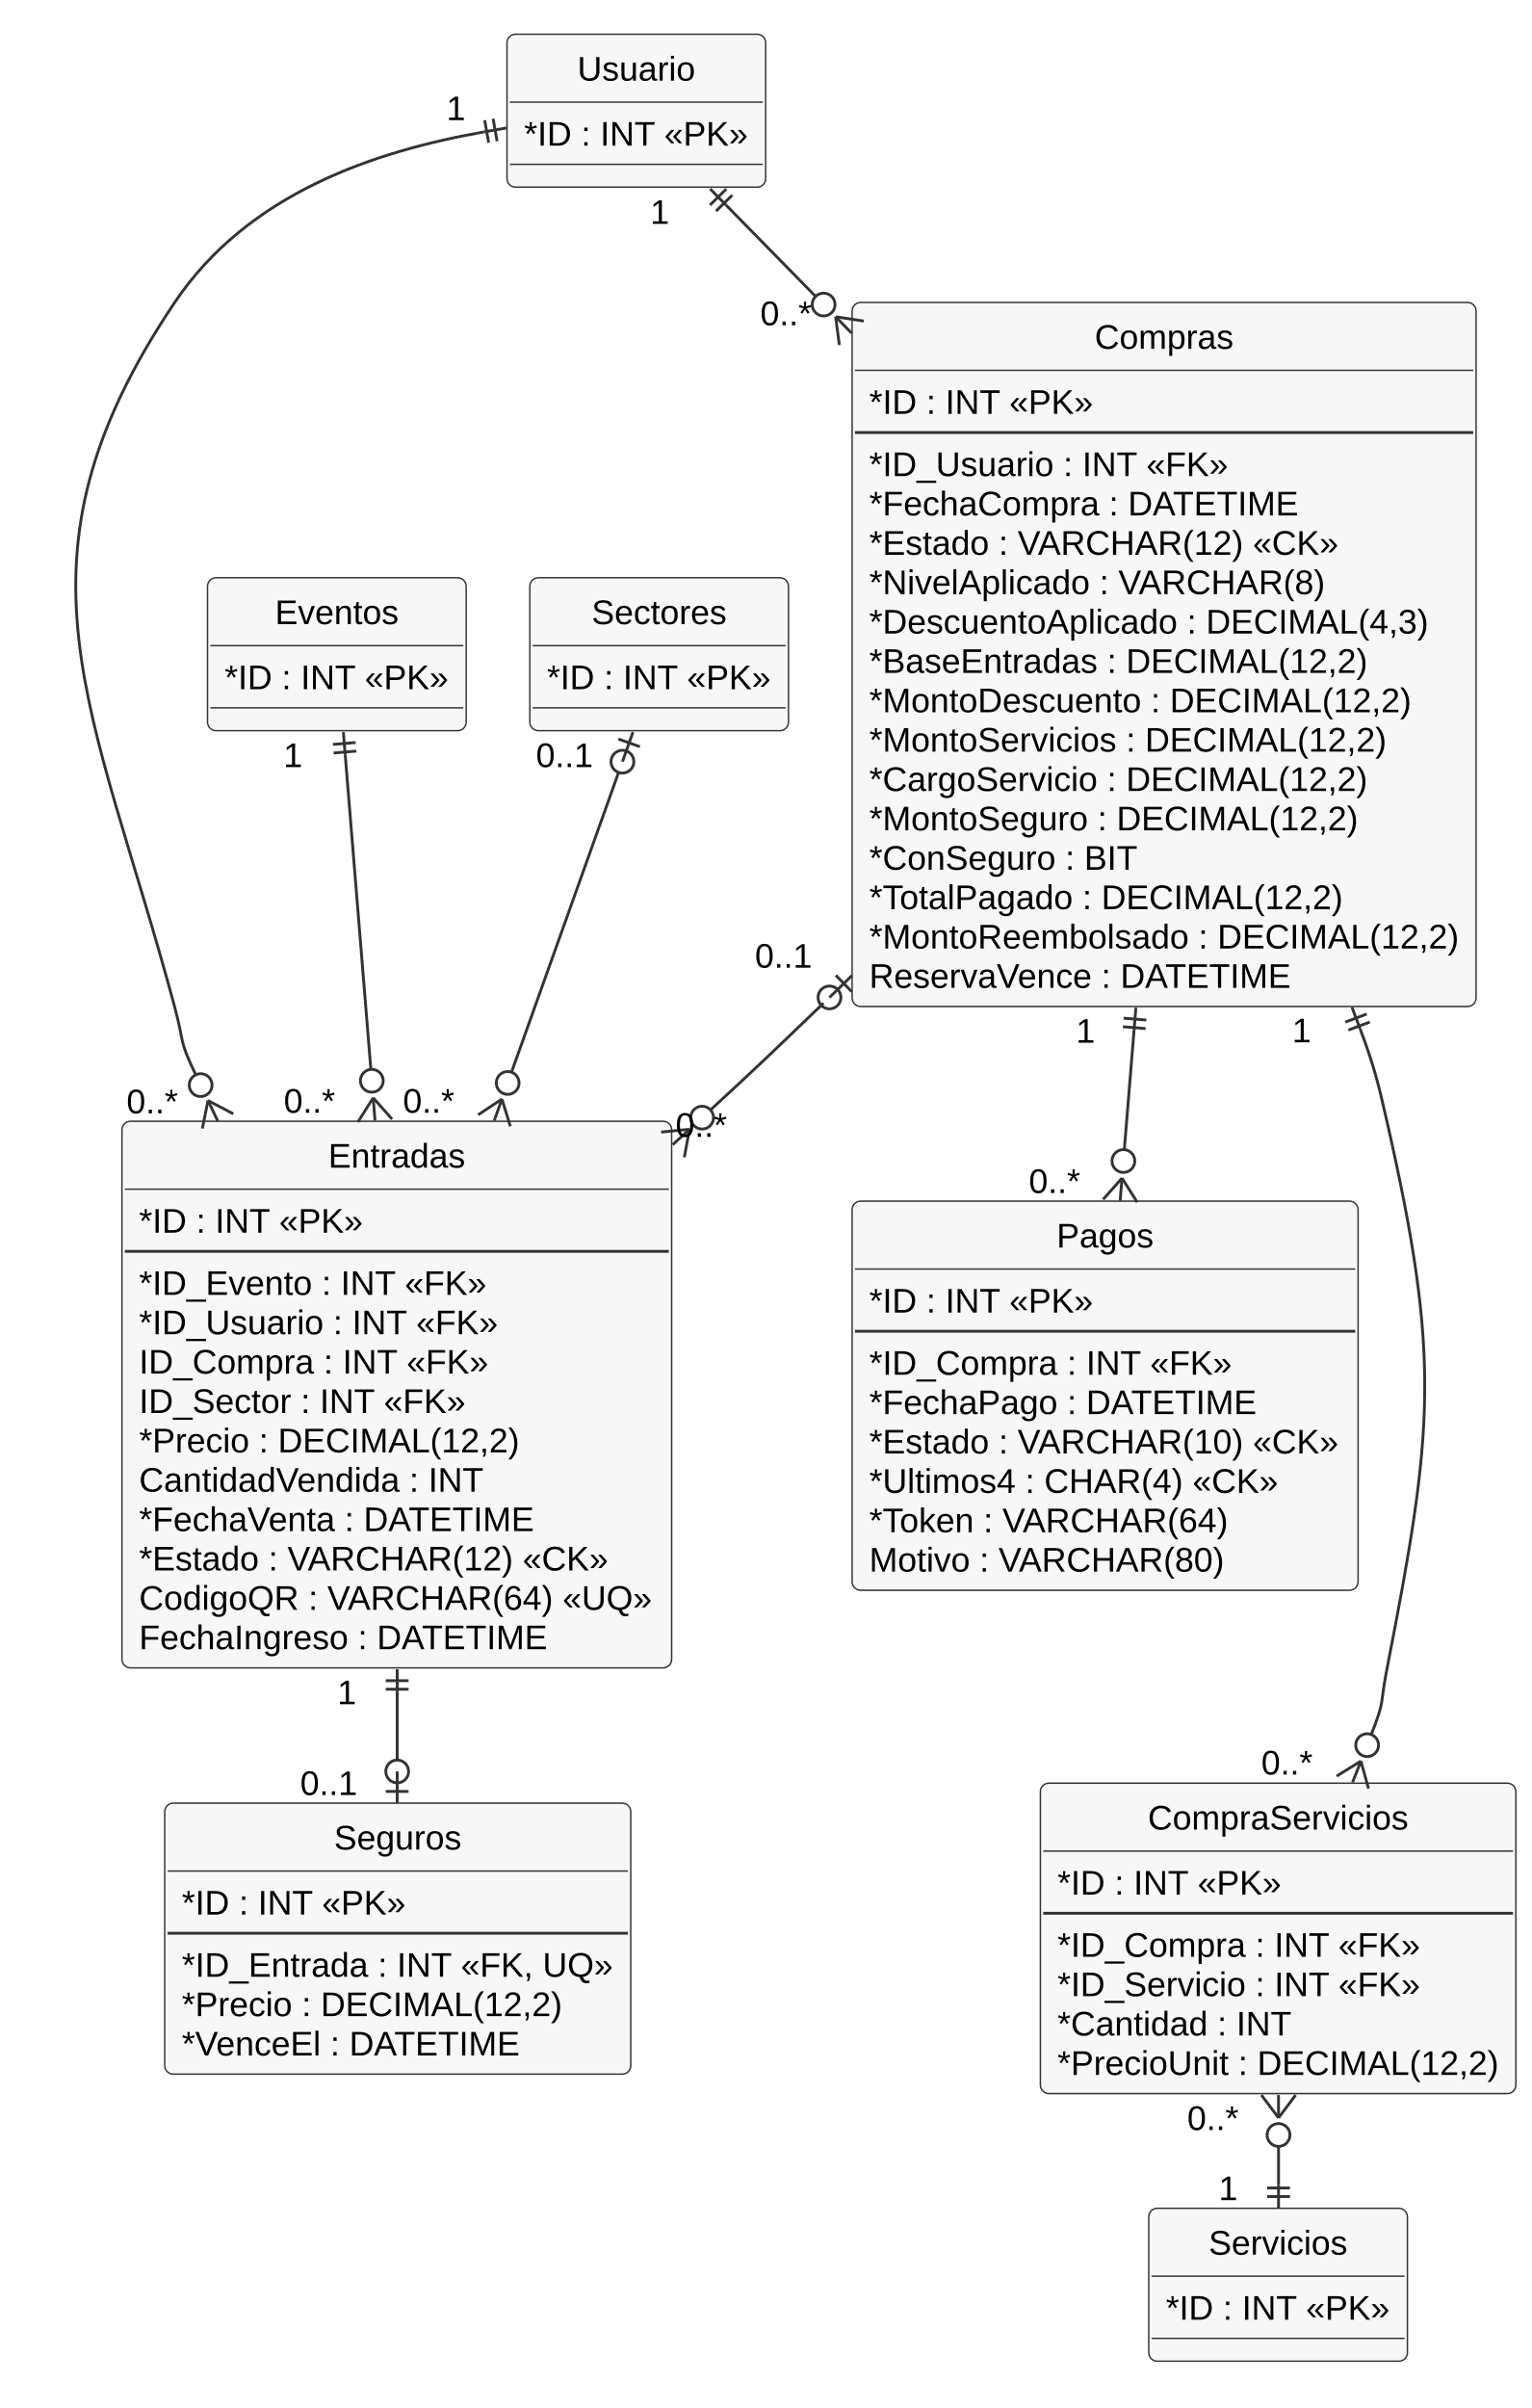
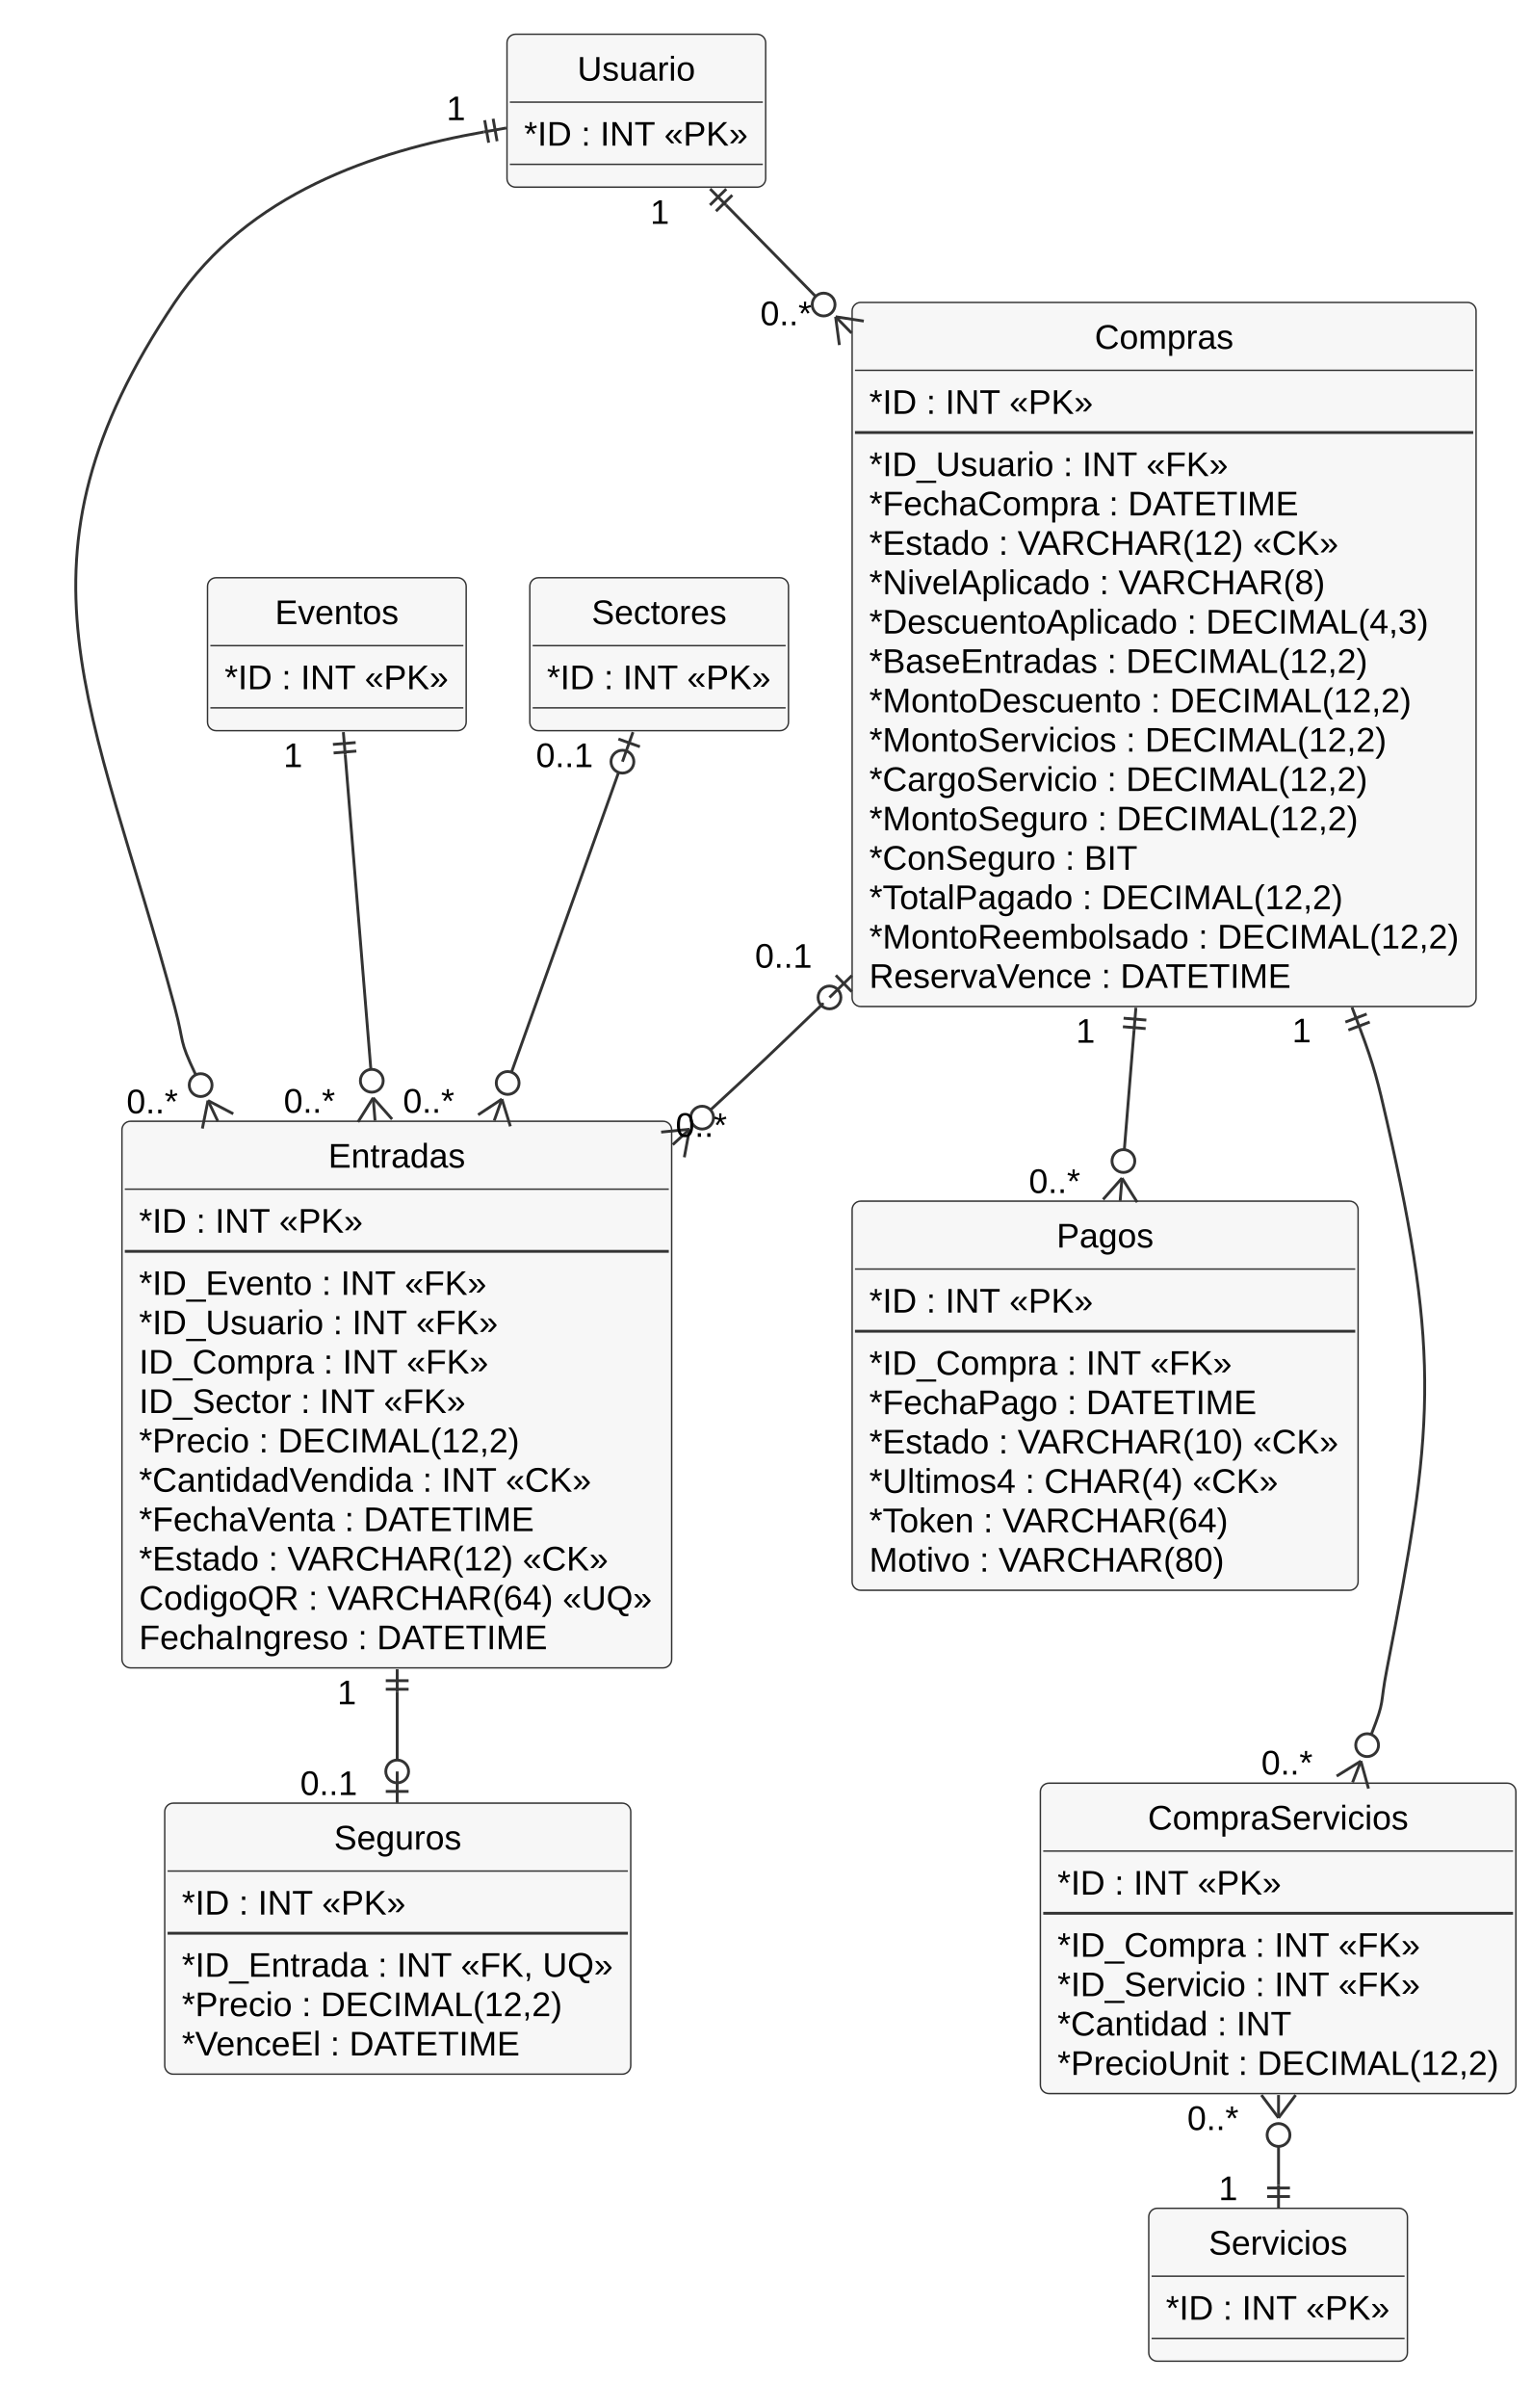
<svg xmlns="http://www.w3.org/2000/svg" version="1.1" data-diagram-type="CLASS" style="width:537px;height:844px;background:#FFFFFF;" width="537px" height="844px" viewBox="0 0 537 844" zoomAndPan="magnify" preserveAspectRatio="none" contentStyleType="text/css">
  <defs />
  <g font-family="sans-serif" lengthAdjust="spacing">
    <g class="entity" data-qualified-name="Usuario" id="ent0001" data-source-line="9">
      <rect x="177.755" y="12" width="90.691" height="53.598" fill="#F7F7F7" style="stroke:#333;stroke-width:0.5;" rx="3" ry="3" />
      <text x="202.426" y="28.256" fill="#000" font-size="12" textLength="41.35" font-family="Arial">Usuario</text>
      <line x1="178.755" y1="35.799" x2="267.446" y2="35.799" style="stroke:#333;stroke-width:0.5;" />
      <text x="183.755" y="51.055" fill="#000" font-size="12" textLength="78.691" font-family="Arial">*ID : INT «PK»</text>
      <line x1="178.755" y1="57.598" x2="267.446" y2="57.598" style="stroke:#333;stroke-width:0.5;" />
    </g>
    <g class="entity" data-qualified-name="Eventos" id="ent0002" data-source-line="12">
      <rect x="72.755" y="202.5" width="90.691" height="53.598" fill="#F7F7F7" style="stroke:#333;stroke-width:0.5;" rx="3" ry="3" />
      <text x="96.421" y="218.756" fill="#000" font-size="12" textLength="43.359" font-family="Arial">Eventos</text>
      <line x1="73.755" y1="226.299" x2="162.446" y2="226.299" style="stroke:#333;stroke-width:0.5;" />
      <text x="78.755" y="241.555" fill="#000" font-size="12" textLength="78.691" font-family="Arial">*ID : INT «PK»</text>
      <line x1="73.755" y1="248.098" x2="162.446" y2="248.098" style="stroke:#333;stroke-width:0.5;" />
    </g>
    <g class="entity" data-qualified-name="Sectores" id="ent0003" data-source-line="15">
      <rect x="185.755" y="202.5" width="90.691" height="53.598" fill="#F7F7F7" style="stroke:#333;stroke-width:0.5;" rx="3" ry="3" />
      <text x="207.423" y="218.756" fill="#000" font-size="12" textLength="47.355" font-family="Arial">Sectores</text>
      <line x1="186.755" y1="226.299" x2="275.446" y2="226.299" style="stroke:#333;stroke-width:0.5;" />
      <text x="191.755" y="241.555" fill="#000" font-size="12" textLength="78.691" font-family="Arial">*ID : INT «PK»</text>
      <line x1="186.755" y1="248.098" x2="275.446" y2="248.098" style="stroke:#333;stroke-width:0.5;" />
    </g>
    <g class="entity" data-qualified-name="Servicios" id="ent0004" data-source-line="18">
      <rect x="402.755" y="774" width="90.691" height="53.598" fill="#F7F7F7" style="stroke:#333;stroke-width:0.5;" rx="3" ry="3" />
      <text x="423.761" y="790.256" fill="#000" font-size="12" textLength="48.68" font-family="Arial">Servicios</text>
      <line x1="403.755" y1="797.799" x2="492.446" y2="797.799" style="stroke:#333;stroke-width:0.5;" />
      <text x="408.755" y="813.055" fill="#000" font-size="12" textLength="78.691" font-family="Arial">*ID : INT «PK»</text>
      <line x1="403.755" y1="819.598" x2="492.446" y2="819.598" style="stroke:#333;stroke-width:0.5;" />
    </g>
    <g class="entity" data-qualified-name="Compras" id="ent0005" data-source-line="21">
      <rect x="298.755" y="106" width="218.76" height="246.781" fill="#F7F7F7" style="stroke:#333;stroke-width:0.5;" rx="3" ry="3" />
      <text x="383.795" y="122.256" fill="#000" font-size="12" textLength="48.68" font-family="Arial">Compras</text>
      <line x1="299.755" y1="129.799" x2="516.515" y2="129.799" style="stroke:#333;stroke-width:0.5;" />
      <text x="304.755" y="145.055" fill="#000" font-size="12" textLength="78.691" font-family="Arial">*ID : INT «PK»</text>
      <line x1="299.755" y1="151.598" x2="516.515" y2="151.598" style="stroke:#333;stroke-width:1;" />
      <text x="304.755" y="166.854" fill="#000" font-size="12" textLength="126.041" font-family="Arial">*ID_Usuario : INT «FK»</text>
      <text x="304.755" y="180.652" fill="#000" font-size="12" textLength="151.371" font-family="Arial">*FechaCompra : DATETIME</text>
      <text x="304.755" y="194.451" fill="#000" font-size="12" textLength="165.398" font-family="Arial">*Estado : VARCHAR(12) «CK»</text>
      <text x="304.755" y="208.25" fill="#000" font-size="12" textLength="160.717" font-family="Arial">*NivelAplicado : VARCHAR(8)</text>
      <text x="304.755" y="222.049" fill="#000" font-size="12" textLength="196.09" font-family="Arial">*DescuentoAplicado : DECIMAL(4,3)</text>
      <text x="304.755" y="235.848" fill="#000" font-size="12" textLength="174.744" font-family="Arial">*BaseEntradas : DECIMAL(12,2)</text>
      <text x="304.755" y="249.646" fill="#000" font-size="12" textLength="190.084" font-family="Arial">*MontoDescuento : DECIMAL(12,2)</text>
      <text x="304.755" y="263.445" fill="#000" font-size="12" textLength="181.395" font-family="Arial">*MontoServicios : DECIMAL(12,2)</text>
      <text x="304.755" y="277.244" fill="#000" font-size="12" textLength="174.727" font-family="Arial">*CargoServicio : DECIMAL(12,2)</text>
      <text x="304.755" y="291.043" fill="#000" font-size="12" textLength="171.41" font-family="Arial">*MontoSeguro : DECIMAL(12,2)</text>
      <text x="304.755" y="304.842" fill="#000" font-size="12" textLength="94.049" font-family="Arial">*ConSeguro : BIT</text>
      <text x="304.755" y="318.641" fill="#000" font-size="12" textLength="167.414" font-family="Arial">*TotalPagado : DECIMAL(12,2)</text>
      <text x="304.755" y="332.439" fill="#000" font-size="12" textLength="206.76" font-family="Arial">*MontoReembolsado : DECIMAL(12,2)</text>
      <text x="304.755" y="346.238" fill="#000" font-size="12" textLength="149.379" font-family="Arial">ReservaVence : DATETIME</text>
    </g>
    <g class="entity" data-qualified-name="Entradas" id="ent0006" data-source-line="39">
      <rect x="42.755" y="393" width="192.727" height="191.586" fill="#F7F7F7" style="stroke:#333;stroke-width:0.5;" rx="3" ry="3" />
      <text x="115.103" y="409.256" fill="#000" font-size="12" textLength="48.029" font-family="Arial">Entradas</text>
      <line x1="43.755" y1="416.799" x2="234.481" y2="416.799" style="stroke:#333;stroke-width:0.5;" />
      <text x="48.755" y="432.055" fill="#000" font-size="12" textLength="78.691" font-family="Arial">*ID : INT «PK»</text>
      <line x1="43.755" y1="438.598" x2="234.481" y2="438.598" style="stroke:#333;stroke-width:1;" />
      <text x="48.755" y="453.854" fill="#000" font-size="12" textLength="122.051" font-family="Arial">*ID_Evento : INT «FK»</text>
      <text x="48.755" y="467.652" fill="#000" font-size="12" textLength="126.041" font-family="Arial">*ID_Usuario : INT «FK»</text>
      <text x="48.755" y="481.451" fill="#000" font-size="12" textLength="122.701" font-family="Arial">ID_Compra : INT «FK»</text>
      <text x="48.755" y="495.25" fill="#000" font-size="12" textLength="114.703" font-family="Arial">ID_Sector : INT «FK»</text>
      <text x="48.755" y="509.049" fill="#000" font-size="12" textLength="133.377" font-family="Arial">*Precio : DECIMAL(12,2)</text>
-       <text x="48.755" y="522.848" fill="#000" font-size="12" textLength="121.406" font-family="Arial">CantidadVendida : INT</text>
+       <text x="48.755" y="522.848" fill="#000" font-size="12" textLength="159.428" font-family="Arial">*CantidadVendida : INT «CK»</text>
      <text x="48.755" y="536.646" fill="#000" font-size="12" textLength="140.051" font-family="Arial">*FechaVenta : DATETIME</text>
      <text x="48.755" y="550.445" fill="#000" font-size="12" textLength="165.398" font-family="Arial">*Estado : VARCHAR(12) «CK»</text>
      <text x="48.755" y="564.244" fill="#000" font-size="12" textLength="180.727" font-family="Arial">CodigoQR : VARCHAR(64) «UQ»</text>
      <text x="48.755" y="578.043" fill="#000" font-size="12" textLength="144.047" font-family="Arial">FechaIngreso : DATETIME</text>
    </g>
    <g class="entity" data-qualified-name="Pagos" id="ent0007" data-source-line="53">
      <rect x="298.755" y="421" width="177.398" height="136.391" fill="#F7F7F7" style="stroke:#333;stroke-width:0.5;" rx="3" ry="3" />
      <text x="370.441" y="437.256" fill="#000" font-size="12" textLength="34.025" font-family="Arial">Pagos</text>
      <line x1="299.755" y1="444.799" x2="475.153" y2="444.799" style="stroke:#333;stroke-width:0.5;" />
      <text x="304.755" y="460.055" fill="#000" font-size="12" textLength="78.691" font-family="Arial">*ID : INT «PK»</text>
      <line x1="299.755" y1="466.598" x2="475.153" y2="466.598" style="stroke:#333;stroke-width:1;" />
      <text x="304.755" y="481.854" fill="#000" font-size="12" textLength="127.371" font-family="Arial">*ID_Compra : INT «FK»</text>
      <text x="304.755" y="495.652" fill="#000" font-size="12" textLength="136.717" font-family="Arial">*FechaPago : DATETIME</text>
      <text x="304.755" y="509.451" fill="#000" font-size="12" textLength="165.398" font-family="Arial">*Estado : VARCHAR(10) «CK»</text>
      <text x="304.755" y="523.25" fill="#000" font-size="12" textLength="143.367" font-family="Arial">*Ultimos4 : CHAR(4) «CK»</text>
      <text x="304.755" y="537.049" fill="#000" font-size="12" textLength="128.039" font-family="Arial">*Token : VARCHAR(64)</text>
      <text x="304.755" y="550.848" fill="#000" font-size="12" textLength="125.361" font-family="Arial">Motivo : VARCHAR(80)</text>
    </g>
    <g class="entity" data-qualified-name="CompraServicios" id="ent0008" data-source-line="63">
      <rect x="364.755" y="625" width="166.717" height="108.793" fill="#F7F7F7" style="stroke:#333;stroke-width:0.5;" rx="3" ry="3" />
      <text x="402.433" y="641.256" fill="#000" font-size="12" textLength="91.359" font-family="Arial">CompraServicios</text>
      <line x1="365.755" y1="648.799" x2="530.472" y2="648.799" style="stroke:#333;stroke-width:0.5;" />
      <text x="370.755" y="664.055" fill="#000" font-size="12" textLength="78.691" font-family="Arial">*ID : INT «PK»</text>
      <line x1="365.755" y1="670.598" x2="530.472" y2="670.598" style="stroke:#333;stroke-width:1;" />
      <text x="370.755" y="685.854" fill="#000" font-size="12" textLength="127.371" font-family="Arial">*ID_Compra : INT «FK»</text>
      <text x="370.755" y="699.652" fill="#000" font-size="12" textLength="127.371" font-family="Arial">*ID_Servicio : INT «FK»</text>
      <text x="370.755" y="713.451" fill="#000" font-size="12" textLength="82.037" font-family="Arial">*Cantidad : INT</text>
      <text x="370.755" y="727.25" fill="#000" font-size="12" textLength="154.717" font-family="Arial">*PrecioUnit : DECIMAL(12,2)</text>
    </g>
    <g class="entity" data-qualified-name="Seguros" id="ent0009" data-source-line="71">
      <rect x="57.755" y="632" width="163.389" height="94.994" fill="#F7F7F7" style="stroke:#333;stroke-width:0.5;" rx="3" ry="3" />
      <text x="117.101" y="648.256" fill="#000" font-size="12" textLength="44.695" font-family="Arial">Seguros</text>
      <line x1="58.755" y1="655.799" x2="220.143" y2="655.799" style="stroke:#333;stroke-width:0.5;" />
      <text x="63.755" y="671.055" fill="#000" font-size="12" textLength="78.691" font-family="Arial">*ID : INT «PK»</text>
      <line x1="58.755" y1="677.598" x2="220.143" y2="677.598" style="stroke:#333;stroke-width:1;" />
      <text x="63.755" y="692.854" fill="#000" font-size="12" textLength="151.389" font-family="Arial">*ID_Entrada : INT «FK, UQ»</text>
      <text x="63.755" y="706.652" fill="#000" font-size="12" textLength="133.377" font-family="Arial">*Precio : DECIMAL(12,2)</text>
      <text x="63.755" y="720.451" fill="#000" font-size="12" textLength="120.035" font-family="Arial">*VenceEl : DATETIME</text>
    </g>
    <g class="link" data-entity-1="ent0001" data-entity-2="ent0005" id="lnk10" data-link-type="crowfoot">
      <line x1="248.925" y1="71.867" x2="254.635" y2="66.263" style="stroke:#333;stroke-width:1;" />
      <line x1="251.027" y1="74.008" x2="256.736" y2="68.404" style="stroke:#333;stroke-width:1;" />
      <line x1="254.582" y1="71.92" x2="248.978" y2="66.21" style="stroke:#333;stroke-width:1;" />
      <line x1="292.964" y1="111.029" x2="302.85" y2="112.535" style="stroke:#333;stroke-width:1;" />
      <line x1="292.964" y1="111.029" x2="294.286" y2="120.941" style="stroke:#333;stroke-width:1;" />
      <line x1="292.964" y1="111.029" x2="298.568" y2="116.738" style="stroke:#333;stroke-width:1;" />
      <ellipse cx="288.762" cy="106.746" rx="4" ry="4" fill="none" style="stroke:#333;stroke-width:1;" />
      <path d="M254.582,71.92 C268.084,85.678 267.44,85.021 285.96,103.891" style="stroke:#333;stroke-width:1;" fill="none" />
      <text x="266.568" y="113.994" fill="#000" font-size="12" textLength="31.348" font-family="Arial">0..*    </text>
      <text x="227.978" y="78.466" fill="#000" font-size="12" textLength="20.01" font-family="Arial">1    </text>
    </g>
    <g class="link" data-entity-1="ent0005" data-entity-2="ent0007" id="lnk11" data-link-type="crowfoot">
      <line x1="393.935" y1="356.878" x2="401.908" y2="357.529" style="stroke:#333;stroke-width:1;" />
      <line x1="393.691" y1="359.869" x2="401.665" y2="360.519" style="stroke:#333;stroke-width:1;" />
      <line x1="397.597" y1="361.19" x2="398.247" y2="353.217" style="stroke:#333;stroke-width:1;" />
      <line x1="393.378" y1="412.918" x2="398.708" y2="421.379" style="stroke:#333;stroke-width:1;" />
      <line x1="393.378" y1="412.918" x2="386.748" y2="420.404" style="stroke:#333;stroke-width:1;" />
      <line x1="393.378" y1="412.918" x2="392.728" y2="420.891" style="stroke:#333;stroke-width:1;" />
      <ellipse cx="393.866" cy="406.938" rx="4" ry="4" fill="none" style="stroke:#333;stroke-width:1;" />
      <path d="M397.597,361.19 C395.695,384.507 395.885,382.173 394.191,402.951" style="stroke:#333;stroke-width:1;" fill="none" />
      <text x="360.728" y="418.147" fill="#000" font-size="12" textLength="31.348" font-family="Arial">0..*    </text>
      <text x="377.247" y="365.473" fill="#000" font-size="12" textLength="20.01" font-family="Arial">1    </text>
    </g>
    <g class="link" data-entity-1="ent0005" data-entity-2="ent0006" id="lnk12" data-link-type="crowfoot">
      <line x1="290.82" y1="349.602" x2="298.695" y2="341.922" style="stroke:#333;stroke-width:1;" />
      <ellipse cx="290.82" cy="349.602" rx="4" ry="4" fill="none" style="stroke:#333;stroke-width:1;" />
      <line x1="293.039" y1="341.851" x2="298.624" y2="347.579" style="stroke:#333;stroke-width:1;" />
      <line x1="241.748" y1="395.795" x2="239.924" y2="405.627" style="stroke:#333;stroke-width:1;" />
      <line x1="241.748" y1="395.795" x2="231.799" y2="396.797" style="stroke:#333;stroke-width:1;" />
      <line x1="241.748" y1="395.795" x2="235.862" y2="401.212" style="stroke:#333;stroke-width:1;" />
      <ellipse cx="246.164" cy="391.732" rx="4" ry="4" fill="none" style="stroke:#333;stroke-width:1;" />
      <path d="M287.956,352.394 C284.109,356.145 291.027,349.375 287.255,353 C270.83,368.784 266.367,373.141 249.107,389.024" style="stroke:#333;stroke-width:1;" fill="none" />
      <text x="236.862" y="398.468" fill="#000" font-size="12" textLength="34.682" font-family="Arial">     0..*</text>
      <text x="264.695" y="339.178" fill="#000" font-size="12" textLength="33.352" font-family="Arial">0..1    </text>
    </g>
    <g class="link" data-entity-1="ent0005" data-entity-2="ent0008" id="lnk13" data-link-type="crowfoot">
      <line x1="471.686" y1="358.235" x2="479.173" y2="355.415" style="stroke:#333;stroke-width:1;" />
      <line x1="472.744" y1="361.042" x2="480.23" y2="358.223" style="stroke:#333;stroke-width:1;" />
      <line x1="476.84" y1="360.568" x2="474.02" y2="353.082" style="stroke:#333;stroke-width:1;" />
      <line x1="477.13" y1="617.26" x2="479.801" y2="626.897" style="stroke:#333;stroke-width:1;" />
      <line x1="477.13" y1="617.26" x2="468.626" y2="622.523" style="stroke:#333;stroke-width:1;" />
      <line x1="477.13" y1="617.26" x2="474.213" y2="624.71" style="stroke:#333;stroke-width:1;" />
      <ellipse cx="479.317" cy="611.673" rx="4" ry="4" fill="none" style="stroke:#333;stroke-width:1;" />
      <path d="M476.84,360.568 C481.808,373.759 483.234,379.727 486.255,393 C505.19,476.206 502.623,501.251 486.255,585 C483.667,598.241 485.759,595.215 480.775,607.948" style="stroke:#333;stroke-width:1;" fill="none" />
      <text x="442.213" y="621.965" fill="#000" font-size="12" textLength="31.348" font-family="Arial">0..*    </text>
      <text x="453.02" y="365.337" fill="#000" font-size="12" textLength="20.01" font-family="Arial">1    </text>
    </g>
    <g class="link" data-entity-1="ent0008" data-entity-2="ent0004" id="lnk14" data-link-type="crowfoot">
      <line x1="448.255" y1="742.307" x2="442.255" y2="734.307" style="stroke:#333;stroke-width:1;" />
      <line x1="448.255" y1="742.307" x2="454.255" y2="734.307" style="stroke:#333;stroke-width:1;" />
      <line x1="448.255" y1="742.307" x2="448.255" y2="734.307" style="stroke:#333;stroke-width:1;" />
      <ellipse cx="448.255" cy="748.307" rx="4" ry="4" fill="none" style="stroke:#333;stroke-width:1;" />
      <line x1="452.255" y1="769.885" x2="444.255" y2="769.885" style="stroke:#333;stroke-width:1;" />
      <line x1="452.255" y1="766.885" x2="444.255" y2="766.885" style="stroke:#333;stroke-width:1;" />
      <line x1="448.255" y1="765.885" x2="448.255" y2="773.885" style="stroke:#333;stroke-width:1;" />
      <path d="M448.255,752.307 C448.255,766.06 448.255,754.237 448.255,765.885" style="stroke:#333;stroke-width:1;" fill="none" />
      <text x="427.255" y="771.141" fill="#000" font-size="12" textLength="20.01" font-family="Arial">1    </text>
      <text x="416.255" y="746.563" fill="#000" font-size="12" textLength="31.348" font-family="Arial">0..*    </text>
    </g>
    <g class="link" data-entity-1="ent0001" data-entity-2="ent0006" id="lnk15" data-link-type="crowfoot">
      <line x1="172.888" y1="41.617" x2="174.278" y2="49.495" style="stroke:#333;stroke-width:1;" />
      <line x1="169.933" y1="42.138" x2="171.324" y2="50.017" style="stroke:#333;stroke-width:1;" />
      <line x1="169.644" y1="46.251" x2="177.522" y2="44.861" style="stroke:#333;stroke-width:1;" />
      <line x1="72.927" y1="385.746" x2="81.783" y2="390.389" style="stroke:#333;stroke-width:1;" />
      <line x1="72.927" y1="385.746" x2="70.949" y2="395.548" style="stroke:#333;stroke-width:1;" />
      <line x1="72.927" y1="385.746" x2="76.366" y2="392.969" style="stroke:#333;stroke-width:1;" />
      <ellipse cx="70.347" cy="380.328" rx="4" ry="4" fill="none" style="stroke:#333;stroke-width:1;" />
      <path d="M169.644,46.251 C131.416,52.998 87.012,67.693 61.255,106 C0,197.099 32.825,246.967 61.255,353 C64.865,366.465 62.441,363.723 68.628,376.717" style="stroke:#333;stroke-width:1;" fill="none" />
      <text x="44.366" y="390.224" fill="#000" font-size="12" textLength="31.348" font-family="Arial">0..*    </text>
      <text x="156.522" y="42.117" fill="#000" font-size="12" textLength="20.01" font-family="Arial">1    </text>
    </g>
    <g class="link" data-entity-1="ent0002" data-entity-2="ent0006" id="lnk16" data-link-type="crowfoot">
      <line x1="116.722" y1="260.919" x2="124.696" y2="260.269" style="stroke:#333;stroke-width:1;" />
      <line x1="116.966" y1="263.91" x2="124.94" y2="263.259" style="stroke:#333;stroke-width:1;" />
      <line x1="121.034" y1="264.581" x2="120.384" y2="256.608" style="stroke:#333;stroke-width:1;" />
      <line x1="130.837" y1="384.787" x2="137.468" y2="392.273" style="stroke:#333;stroke-width:1;" />
      <line x1="130.837" y1="384.787" x2="125.508" y2="393.249" style="stroke:#333;stroke-width:1;" />
      <line x1="130.837" y1="384.787" x2="131.488" y2="392.761" style="stroke:#333;stroke-width:1;" />
      <ellipse cx="130.35" cy="378.807" rx="4" ry="4" fill="none" style="stroke:#333;stroke-width:1;" />
      <path d="M121.034,264.581 C123.631,296.418 126.051,326.102 130.025,374.821" style="stroke:#333;stroke-width:1;" fill="none" />
      <text x="99.488" y="390.017" fill="#000" font-size="12" textLength="31.348" font-family="Arial">0..*    </text>
      <text x="99.384" y="268.863" fill="#000" font-size="12" textLength="20.01" font-family="Arial">1    </text>
    </g>
    <g class="link" data-entity-1="ent0003" data-entity-2="ent0006" id="lnk17" data-link-type="crowfoot">
      <line x1="218.226" y1="266.966" x2="221.927" y2="256.608" style="stroke:#333;stroke-width:1;" />
      <ellipse cx="218.226" cy="266.966" rx="4" ry="4" fill="none" style="stroke:#333;stroke-width:1;" />
      <line x1="216.814" y1="259.029" x2="224.348" y2="261.72" style="stroke:#333;stroke-width:1;" />
      <line x1="175.974" y1="385.227" x2="178.932" y2="394.78" style="stroke:#333;stroke-width:1;" />
      <line x1="175.974" y1="385.227" x2="167.632" y2="390.742" style="stroke:#333;stroke-width:1;" />
      <line x1="175.974" y1="385.227" x2="173.282" y2="392.761" style="stroke:#333;stroke-width:1;" />
      <ellipse cx="177.992" cy="379.577" rx="4" ry="4" fill="none" style="stroke:#333;stroke-width:1;" />
      <path d="M216.88,270.733 C205.505,302.57 196.744,327.092 179.338,375.81" style="stroke:#333;stroke-width:1;" fill="none" />
      <text x="141.282" y="390.017" fill="#000" font-size="12" textLength="31.348" font-family="Arial">0..*    </text>
      <text x="187.927" y="268.863" fill="#000" font-size="12" textLength="33.352" font-family="Arial">0..1    </text>
    </g>
    <g class="link" data-entity-1="ent0006" data-entity-2="ent0009" id="lnk18" data-link-type="association">
      <line x1="135.255" y1="589.078" x2="143.255" y2="589.078" style="stroke:#333;stroke-width:1;" />
      <line x1="135.255" y1="592.078" x2="143.255" y2="592.078" style="stroke:#333;stroke-width:1;" />
      <line x1="139.255" y1="593.078" x2="139.255" y2="585.078" style="stroke:#333;stroke-width:1;" />
      <line x1="139.255" y1="620.894" x2="139.255" y2="631.894" style="stroke:#333;stroke-width:1;" />
      <ellipse cx="139.255" cy="620.894" rx="4" ry="4" fill="none" style="stroke:#333;stroke-width:1;" />
      <line x1="143.255" y1="627.894" x2="135.255" y2="627.894" style="stroke:#333;stroke-width:1;" />
      <path d="M139.255,593.078 C139.255,609.365 139.255,602.619 139.255,616.894" style="stroke:#333;stroke-width:1;" fill="none" />
      <text x="105.255" y="629.15" fill="#000" font-size="12" textLength="33.352" font-family="Arial">0..1    </text>
      <text x="118.255" y="597.334" fill="#000" font-size="12" textLength="20.01" font-family="Arial">1    </text>
    </g>
  </g>
</svg>
